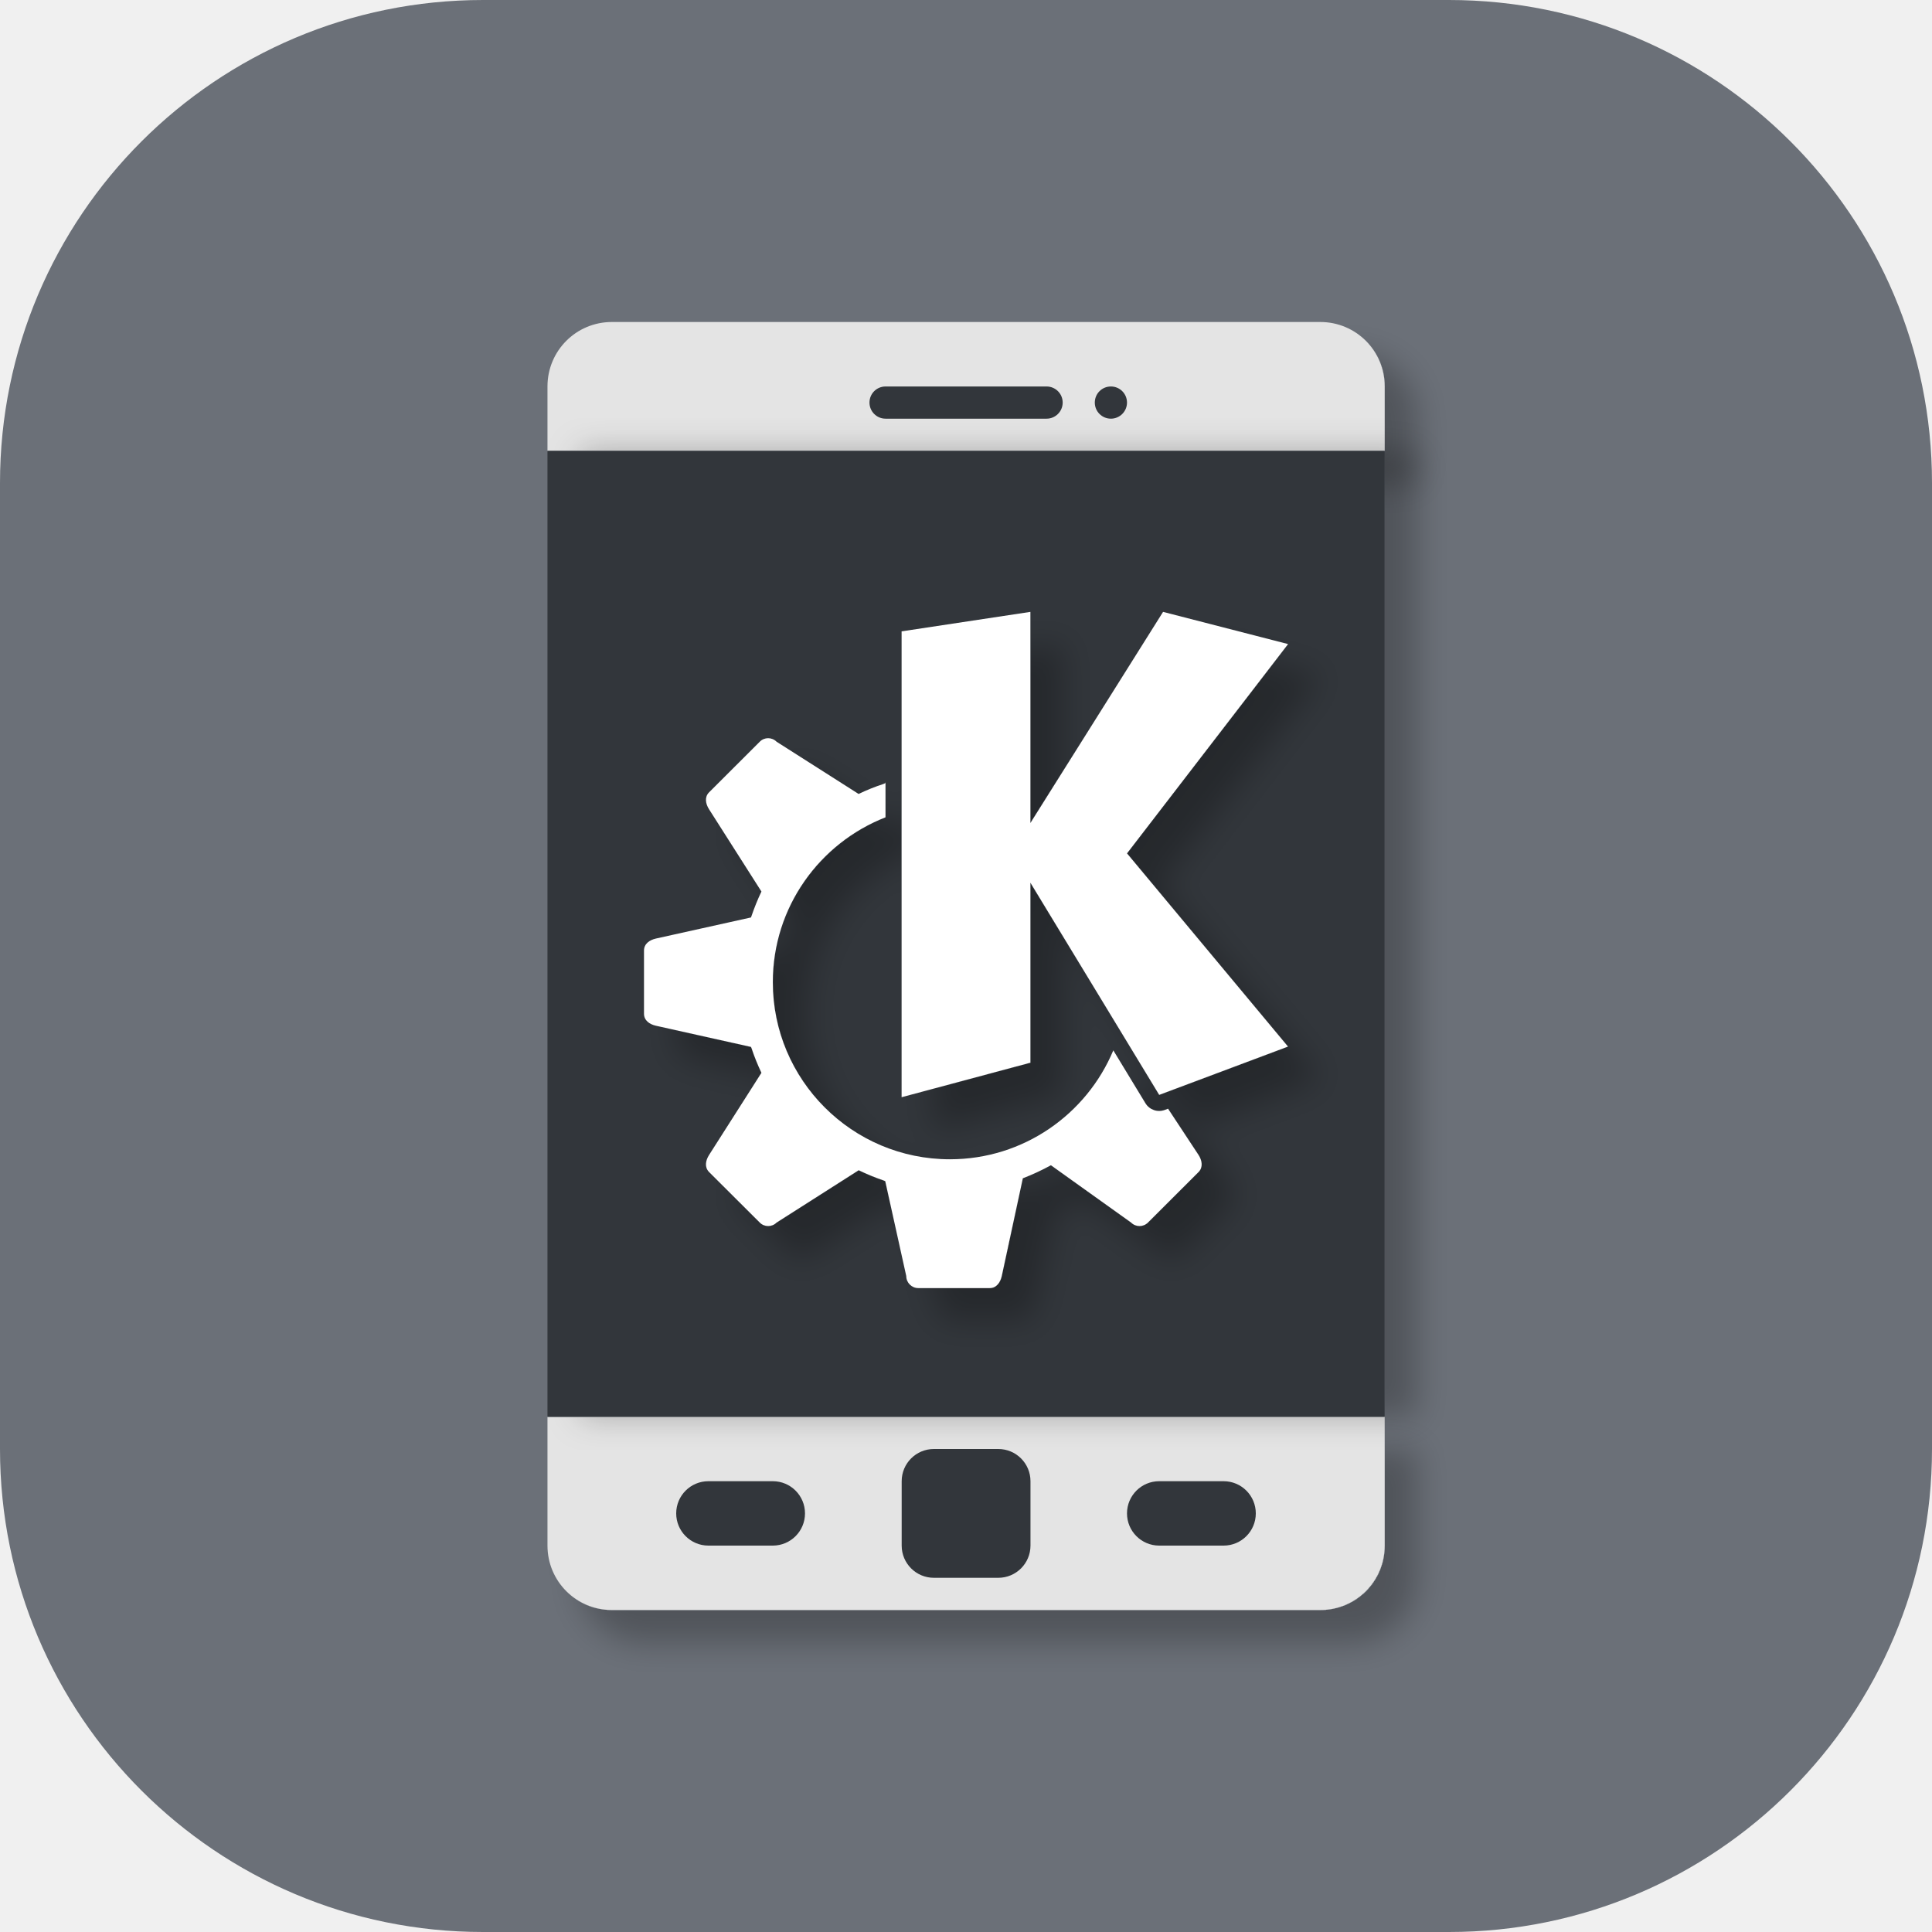
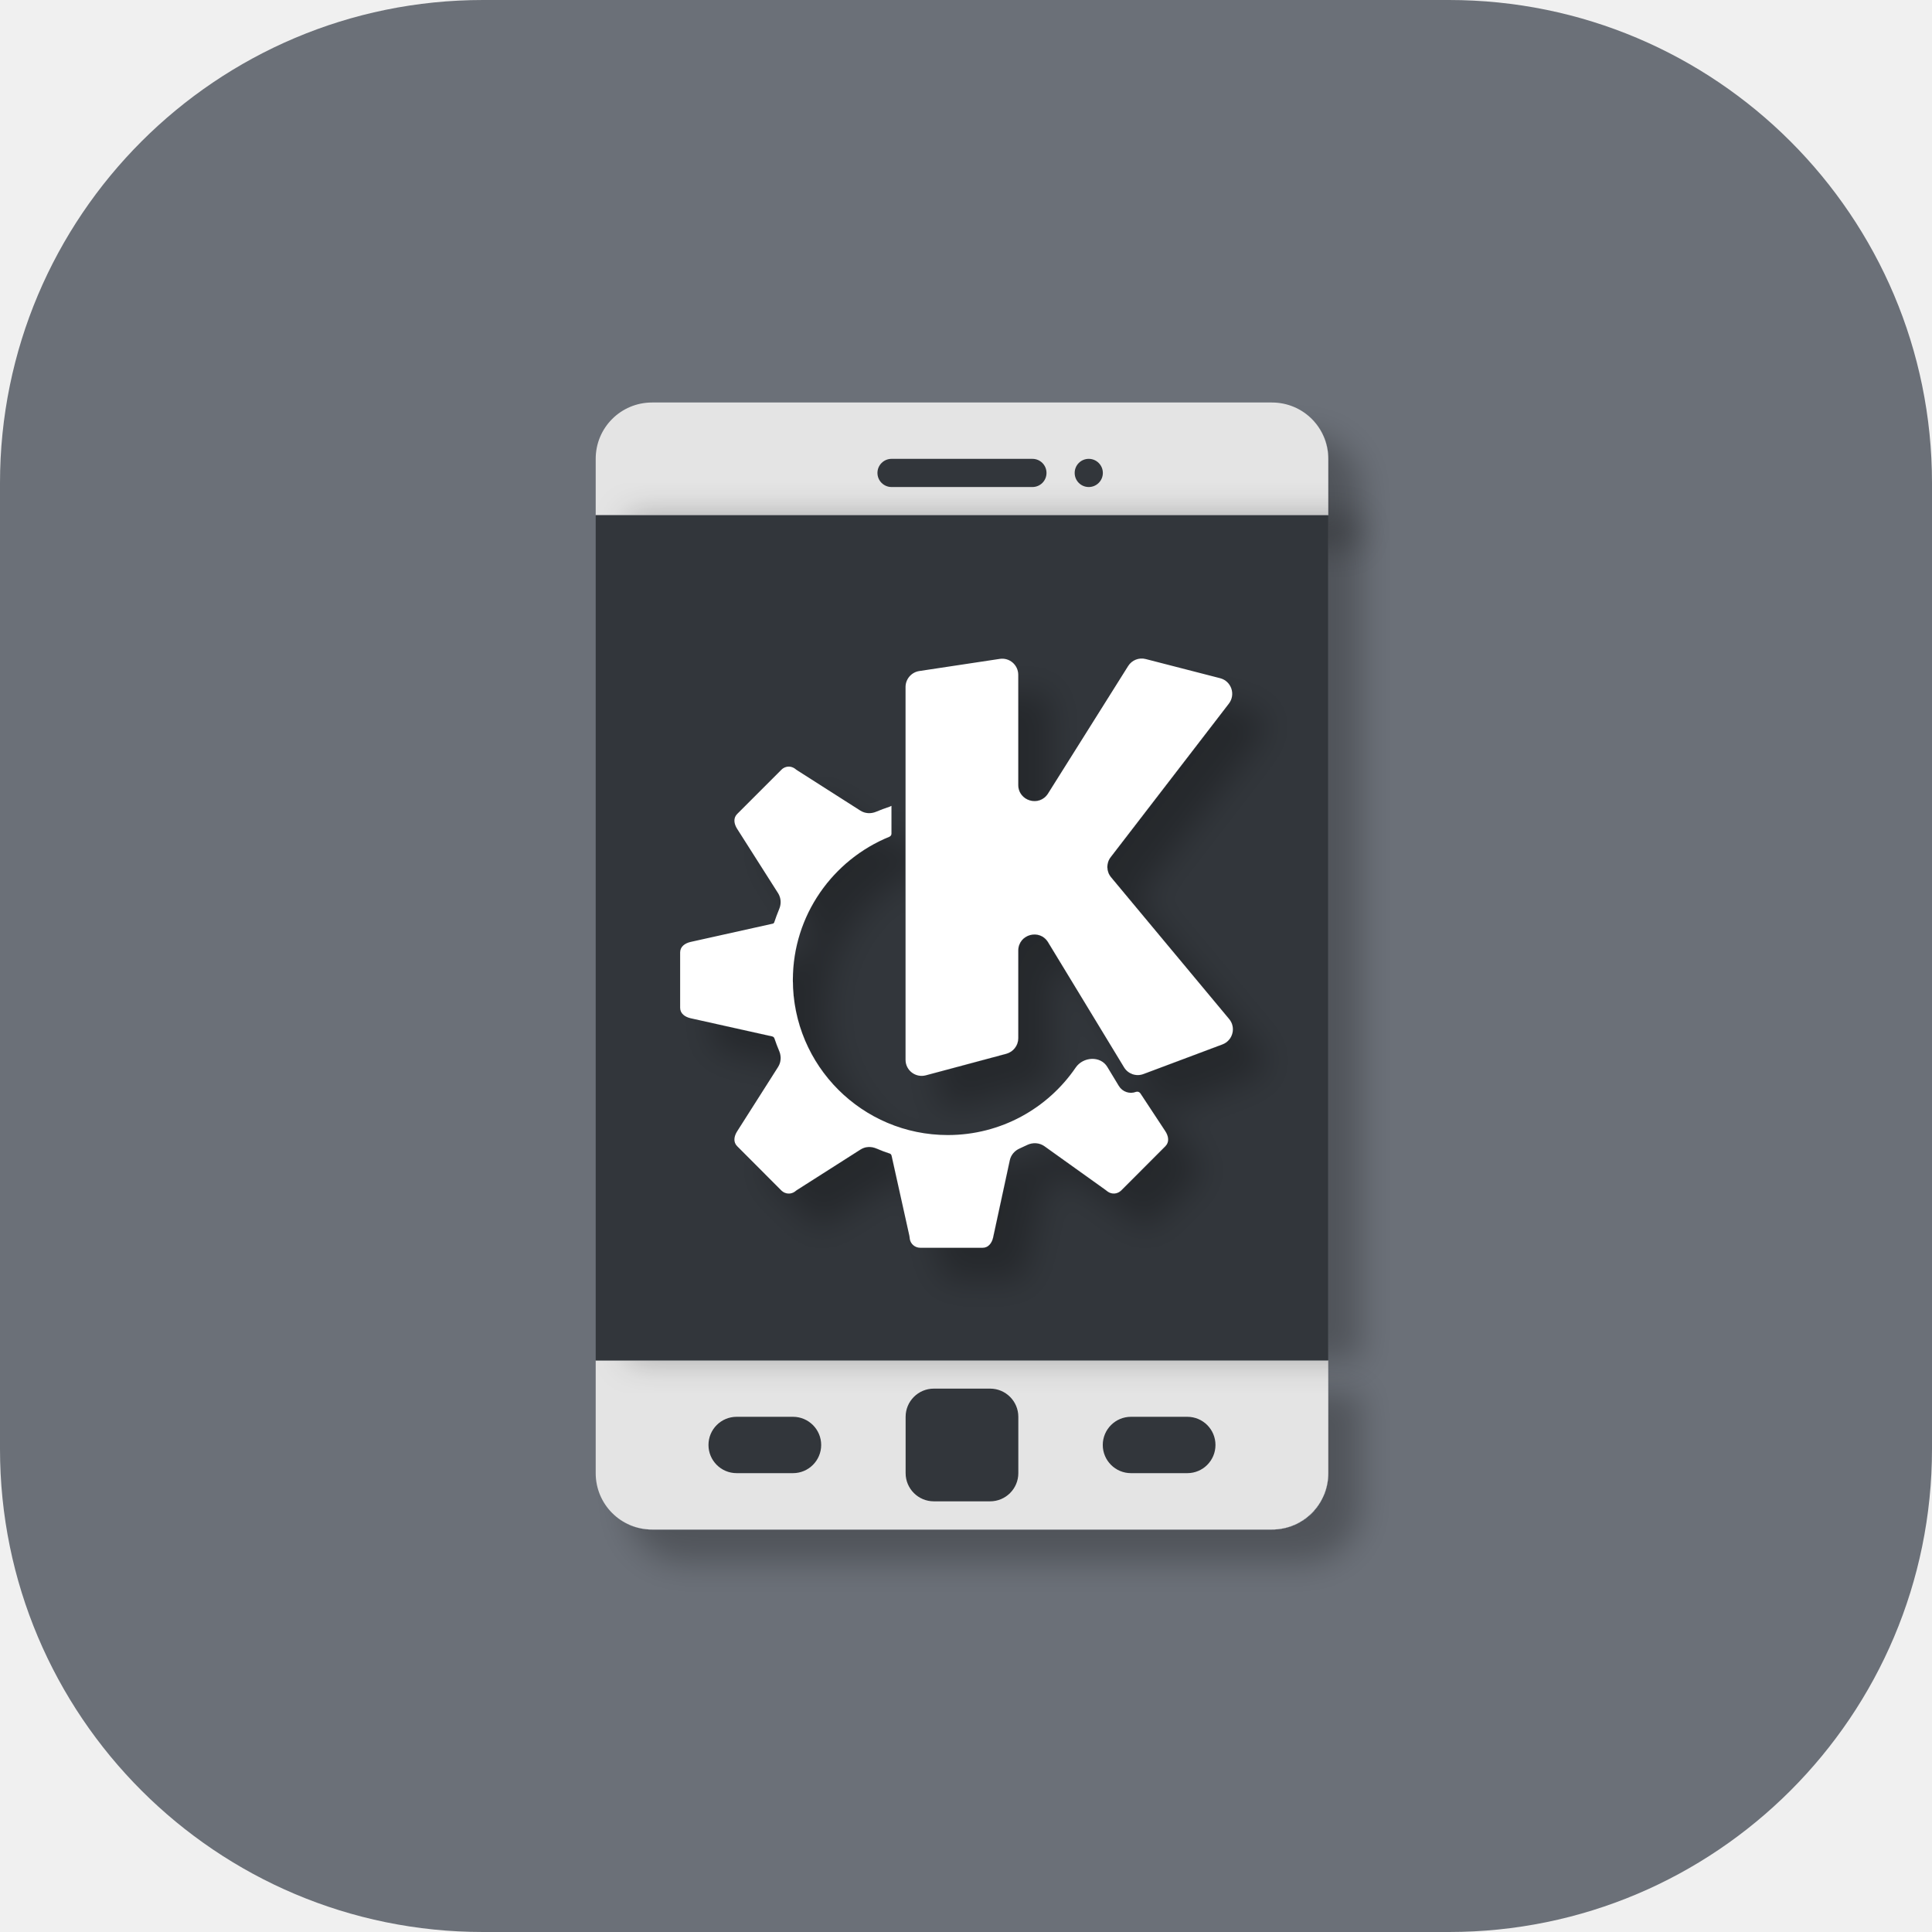
<svg xmlns="http://www.w3.org/2000/svg" width="24" height="24" viewBox="0 0 24 24" fill="none">
  <rect width="24" height="24" rx="6" fill="#6B7078" />
-   <g filter="url(#filter0_d_101_825)">
-     <path d="M7.601 4C7.158 4 6.801 4.357 6.801 4.8V5.6H17.201V4.8C17.201 4.357 16.844 4 16.401 4H7.601ZM6.801 17.6V19.2C6.801 19.643 7.158 20 7.601 20H16.401C16.844 20 17.201 19.643 17.201 19.2V17.6H6.801Z" fill="#E4E4E4" />
+   <g filter="url(#filter0_d_279_802)">
+     <path d="M8.1 5C7.713 5 7.4 5.312 7.4 5.7V6.4H16.5V5.7C16.5 5.312 16.188 5 15.8 5H8.1ZM7.4 16.9V18.3C7.4 18.688 7.713 19 8.1 19H15.8C16.188 19 16.5 18.688 16.5 18.3V16.9H7.4Z" fill="#E4E4E4" />
  </g>
-   <path d="M13.001 4.801H11.001C10.89 4.801 10.801 4.89 10.801 5.001C10.801 5.111 10.89 5.201 11.001 5.201H13.001C13.111 5.201 13.201 5.111 13.201 5.001C13.201 4.89 13.111 4.801 13.001 4.801Z" fill="#32363B" />
-   <g filter="url(#filter1_d_101_825)">
-     <path d="M17.201 5.601H6.801V17.601H17.201V5.601Z" fill="#32363B" />
+   <path d="M12.825 5.7H11.075C10.979 5.7 10.9 5.778 10.9 5.875C10.9 5.972 10.979 6.05 11.075 6.05H12.825C12.922 6.05 13 5.972 13 5.875C13 5.778 12.922 5.7 12.825 5.7Z" fill="#32363B" />
+   <g filter="url(#filter1_d_279_802)">
+     <path d="M16.5 6.4H7.4V16.9H16.5V6.4Z" fill="#32363B" />
  </g>
-   <path d="M12.401 18H11.601C11.38 18 11.201 18.179 11.201 18.4V19.2C11.201 19.421 11.38 19.6 11.601 19.6H12.401C12.622 19.6 12.801 19.421 12.801 19.2V18.4C12.801 18.179 12.622 18 12.401 18Z" fill="#32363B" />
-   <path d="M15.2 18.4H14.4C14.179 18.4 14 18.579 14 18.8C14 19.021 14.179 19.2 14.4 19.2H15.2C15.421 19.2 15.6 19.021 15.6 18.8C15.6 18.579 15.421 18.4 15.2 18.4Z" fill="#32363B" />
-   <path d="M9.6 18.4H8.8C8.579 18.4 8.4 18.579 8.4 18.8C8.4 19.021 8.579 19.2 8.8 19.2H9.6C9.821 19.2 10 19.021 10 18.8C10 18.579 9.821 18.4 9.6 18.4Z" fill="#32363B" />
-   <path d="M13.8 5.201C13.91 5.201 14 5.111 14 5.001C14 4.89 13.91 4.801 13.8 4.801C13.689 4.801 13.6 4.89 13.6 5.001C13.6 5.111 13.689 5.201 13.8 5.201Z" fill="#32363B" />
-   <g filter="url(#filter2_d_101_825)">
-     <path d="M12.8 7.601L11.2 7.843V13.63L12.8 13.201V10.965L14.4 13.601L16 13.001L14 10.601L16.001 8.001L14.448 7.601L12.8 10.224V7.601ZM9.542 9.17C9.504 9.17 9.466 9.185 9.438 9.214L8.808 9.843C8.75 9.901 8.764 9.984 8.808 10.053L9.459 11.075C9.411 11.175 9.37 11.278 9.334 11.383C9.333 11.388 9.33 11.392 9.329 11.397L8.148 11.659C8.068 11.677 8 11.725 8 11.808V12.201V12.593C8 12.676 8.068 12.724 8.148 12.742L9.329 13.005C9.332 13.012 9.336 13.019 9.338 13.027C9.372 13.129 9.413 13.23 9.459 13.327L8.808 14.348C8.764 14.417 8.75 14.5 8.808 14.559L9.438 15.187C9.496 15.245 9.589 15.245 9.647 15.187L10.667 14.537C10.768 14.586 10.871 14.628 10.976 14.664C10.984 14.666 10.99 14.67 10.997 14.673L11.258 15.852C11.258 15.934 11.325 16.001 11.407 16.001H12.295C12.377 16.001 12.426 15.932 12.444 15.852L12.706 14.637C12.826 14.591 12.942 14.537 13.055 14.475L14.051 15.187C14.109 15.245 14.202 15.245 14.26 15.187L14.889 14.559C14.947 14.5 14.933 14.417 14.889 14.348L14.51 13.773L14.47 13.788C14.38 13.822 14.279 13.787 14.229 13.705L13.83 13.048C13.498 13.842 12.714 14.401 11.8 14.401C10.585 14.401 9.6 13.416 9.6 12.201C9.6 11.268 10.181 10.473 11 10.153V9.715L10.997 9.729C10.988 9.732 10.98 9.737 10.971 9.74C10.867 9.774 10.765 9.815 10.666 9.863L9.647 9.214C9.618 9.185 9.58 9.17 9.542 9.17Z" fill="white" />
+   <path d="M12.3 17.25H11.6C11.407 17.25 11.25 17.407 11.25 17.6V18.3C11.25 18.493 11.407 18.65 11.6 18.65H12.3C12.493 18.65 12.65 18.493 12.65 18.3V17.6C12.65 17.407 12.493 17.25 12.3 17.25Z" fill="#32363B" />
+   <path d="M14.749 17.6H14.049C13.856 17.6 13.699 17.757 13.699 17.95C13.699 18.143 13.856 18.3 14.049 18.3H14.749C14.943 18.3 15.099 18.143 15.099 17.95C15.099 17.757 14.943 17.6 14.749 17.6Z" fill="#32363B" />
+   <path d="M9.851 17.6H9.151C8.957 17.6 8.801 17.757 8.801 17.95C8.801 18.143 8.957 18.3 9.151 18.3H9.851C10.044 18.3 10.201 18.143 10.201 17.95C10.201 17.757 10.044 17.6 9.851 17.6Z" fill="#32363B" />
+   <path d="M13.525 6.05C13.621 6.05 13.7 5.972 13.7 5.875C13.7 5.778 13.621 5.7 13.525 5.7C13.428 5.7 13.35 5.778 13.35 5.875C13.35 5.972 13.428 6.05 13.525 6.05Z" fill="#32363B" />
+   <g filter="url(#filter2_d_279_802)">
+     <path d="M12.649 8.383C12.649 8.26 12.54 8.166 12.419 8.185L11.419 8.336C11.322 8.351 11.249 8.435 11.249 8.534V13.165C11.249 13.297 11.374 13.392 11.501 13.358L12.501 13.09C12.588 13.066 12.649 12.987 12.649 12.897V11.809C12.649 11.606 12.915 11.532 13.02 11.705L13.963 13.258C14.013 13.341 14.114 13.376 14.204 13.342L15.185 12.974C15.314 12.926 15.357 12.764 15.269 12.659L13.802 10.898C13.742 10.826 13.74 10.722 13.797 10.648L15.265 8.741C15.353 8.627 15.296 8.461 15.157 8.425L14.233 8.187C14.149 8.165 14.06 8.2 14.014 8.274L13.019 9.858C12.912 10.028 12.649 9.952 12.649 9.751V8.383ZM9.798 9.523C9.766 9.523 9.732 9.536 9.707 9.562L9.157 10.112C9.106 10.163 9.118 10.235 9.157 10.296L9.666 11.096C9.703 11.155 9.707 11.228 9.68 11.291C9.657 11.347 9.636 11.403 9.617 11.46C9.614 11.467 9.607 11.473 9.6 11.474L8.579 11.701C8.509 11.717 8.449 11.759 8.449 11.831V12.175V12.519C8.449 12.591 8.509 12.633 8.579 12.649L9.591 12.874C9.604 12.877 9.616 12.886 9.62 12.898C9.638 12.953 9.659 13.006 9.681 13.059C9.707 13.123 9.703 13.196 9.666 13.254L9.157 14.054C9.118 14.115 9.106 14.187 9.157 14.238L9.707 14.789C9.753 14.834 9.823 14.839 9.873 14.803C9.885 14.794 9.896 14.784 9.909 14.777L10.689 14.28C10.747 14.242 10.821 14.239 10.885 14.266C10.94 14.29 10.996 14.311 11.054 14.33C11.065 14.334 11.073 14.345 11.076 14.357L11.296 15.349C11.299 15.363 11.3 15.378 11.302 15.392C11.312 15.453 11.366 15.5 11.431 15.5H12.207C12.279 15.5 12.322 15.44 12.337 15.37L12.544 14.413C12.558 14.347 12.605 14.293 12.668 14.266C12.699 14.252 12.729 14.238 12.76 14.223C12.829 14.19 12.912 14.194 12.975 14.239L13.73 14.779C13.739 14.785 13.747 14.793 13.756 14.799C13.807 14.839 13.88 14.835 13.927 14.789L14.477 14.238C14.528 14.187 14.516 14.115 14.477 14.054L14.166 13.582C14.154 13.564 14.131 13.557 14.111 13.564C14.032 13.594 13.943 13.563 13.899 13.491L13.755 13.253C13.67 13.113 13.456 13.126 13.363 13.261C13.017 13.768 12.434 14.1 11.774 14.1C10.711 14.1 9.849 13.238 9.849 12.175C9.849 11.369 10.346 10.68 11.049 10.394C11.064 10.387 11.074 10.373 11.074 10.356V10.012C11.074 10.01 11.072 10.01 11.072 10.011C11.072 10.012 11.071 10.012 11.071 10.012C11.063 10.015 11.056 10.019 11.049 10.022C10.993 10.04 10.938 10.061 10.883 10.084C10.819 10.111 10.746 10.107 10.688 10.07L9.909 9.573C9.896 9.566 9.885 9.556 9.873 9.547C9.851 9.532 9.825 9.523 9.798 9.523Z" fill="white" />
  </g>
  <defs>
-     <filter id="filter0_d_101_825" x="6.801" y="4" width="11.2" height="16.8" filterUnits="userSpaceOnUse" color-interpolation-filters="sRGB">
+     <filter id="filter0_d_279_802" x="7.4" y="5" width="9.9" height="14.8" filterUnits="userSpaceOnUse" color-interpolation-filters="sRGB">
      <feFlood flood-opacity="0" result="BackgroundImageFix" />
      <feColorMatrix in="SourceAlpha" type="matrix" values="0 0 0 0 0 0 0 0 0 0 0 0 0 0 0 0 0 0 127 0" result="hardAlpha" />
      <feOffset dx="0.4" dy="0.4" />
      <feGaussianBlur stdDeviation="0.2" />
      <feComposite in2="hardAlpha" operator="out" />
      <feColorMatrix type="matrix" values="0 0 0 0 0 0 0 0 0 0 0 0 0 0 0 0 0 0 0.25 0" />
-       <feBlend mode="normal" in2="BackgroundImageFix" result="effect1_dropShadow_101_825" />
-       <feBlend mode="normal" in="SourceGraphic" in2="effect1_dropShadow_101_825" result="shape" />
+       <feBlend mode="normal" in2="BackgroundImageFix" result="effect1_dropShadow_279_802" />
+       <feBlend mode="normal" in="SourceGraphic" in2="effect1_dropShadow_279_802" result="shape" />
    </filter>
-     <filter id="filter1_d_101_825" x="6.801" y="5.201" width="11.2" height="12.8" filterUnits="userSpaceOnUse" color-interpolation-filters="sRGB">
+     <filter id="filter1_d_279_802" x="7.4" y="6" width="9.9" height="11.3" filterUnits="userSpaceOnUse" color-interpolation-filters="sRGB">
      <feFlood flood-opacity="0" result="BackgroundImageFix" />
      <feColorMatrix in="SourceAlpha" type="matrix" values="0 0 0 0 0 0 0 0 0 0 0 0 0 0 0 0 0 0 127 0" result="hardAlpha" />
      <feOffset dx="0.4" />
      <feGaussianBlur stdDeviation="0.2" />
      <feComposite in2="hardAlpha" operator="out" />
      <feColorMatrix type="matrix" values="0 0 0 0 0 0 0 0 0 0 0 0 0 0 0 0 0 0 0.25 0" />
-       <feBlend mode="normal" in2="BackgroundImageFix" result="effect1_dropShadow_101_825" />
-       <feBlend mode="normal" in="SourceGraphic" in2="effect1_dropShadow_101_825" result="shape" />
+       <feBlend mode="normal" in2="BackgroundImageFix" result="effect1_dropShadow_279_802" />
+       <feBlend mode="normal" in="SourceGraphic" in2="effect1_dropShadow_279_802" result="shape" />
    </filter>
-     <filter id="filter2_d_101_825" x="8" y="7.601" width="8.8" height="9.2" filterUnits="userSpaceOnUse" color-interpolation-filters="sRGB">
+     <filter id="filter2_d_279_802" x="8.449" y="8.18" width="7.665" height="8.12" filterUnits="userSpaceOnUse" color-interpolation-filters="sRGB">
      <feFlood flood-opacity="0" result="BackgroundImageFix" />
      <feColorMatrix in="SourceAlpha" type="matrix" values="0 0 0 0 0 0 0 0 0 0 0 0 0 0 0 0 0 0 127 0" result="hardAlpha" />
      <feOffset dx="0.4" dy="0.4" />
      <feGaussianBlur stdDeviation="0.2" />
      <feComposite in2="hardAlpha" operator="out" />
      <feColorMatrix type="matrix" values="0 0 0 0 0 0 0 0 0 0 0 0 0 0 0 0 0 0 0.25 0" />
-       <feBlend mode="normal" in2="BackgroundImageFix" result="effect1_dropShadow_101_825" />
-       <feBlend mode="normal" in="SourceGraphic" in2="effect1_dropShadow_101_825" result="shape" />
+       <feBlend mode="normal" in2="BackgroundImageFix" result="effect1_dropShadow_279_802" />
+       <feBlend mode="normal" in="SourceGraphic" in2="effect1_dropShadow_279_802" result="shape" />
    </filter>
  </defs>
</svg>
